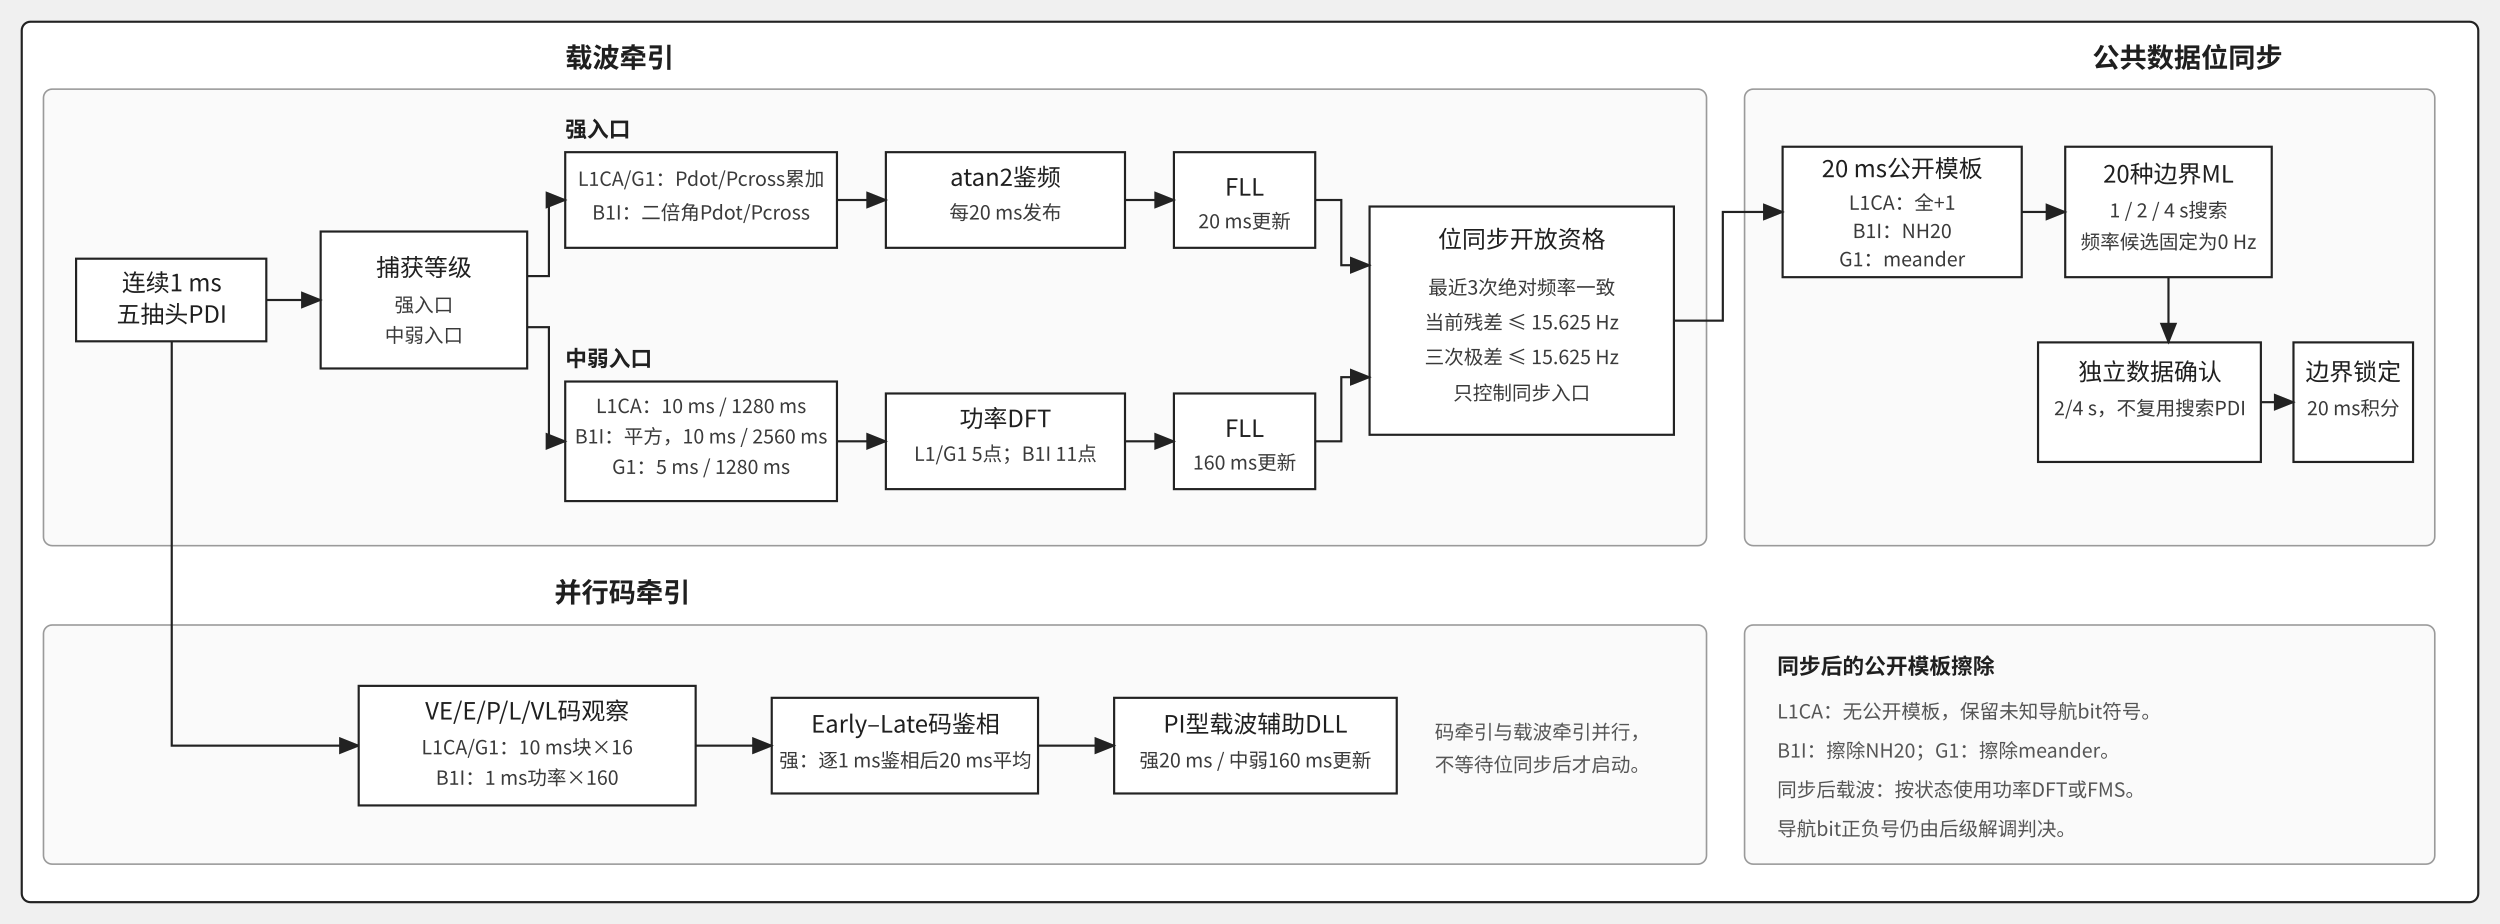
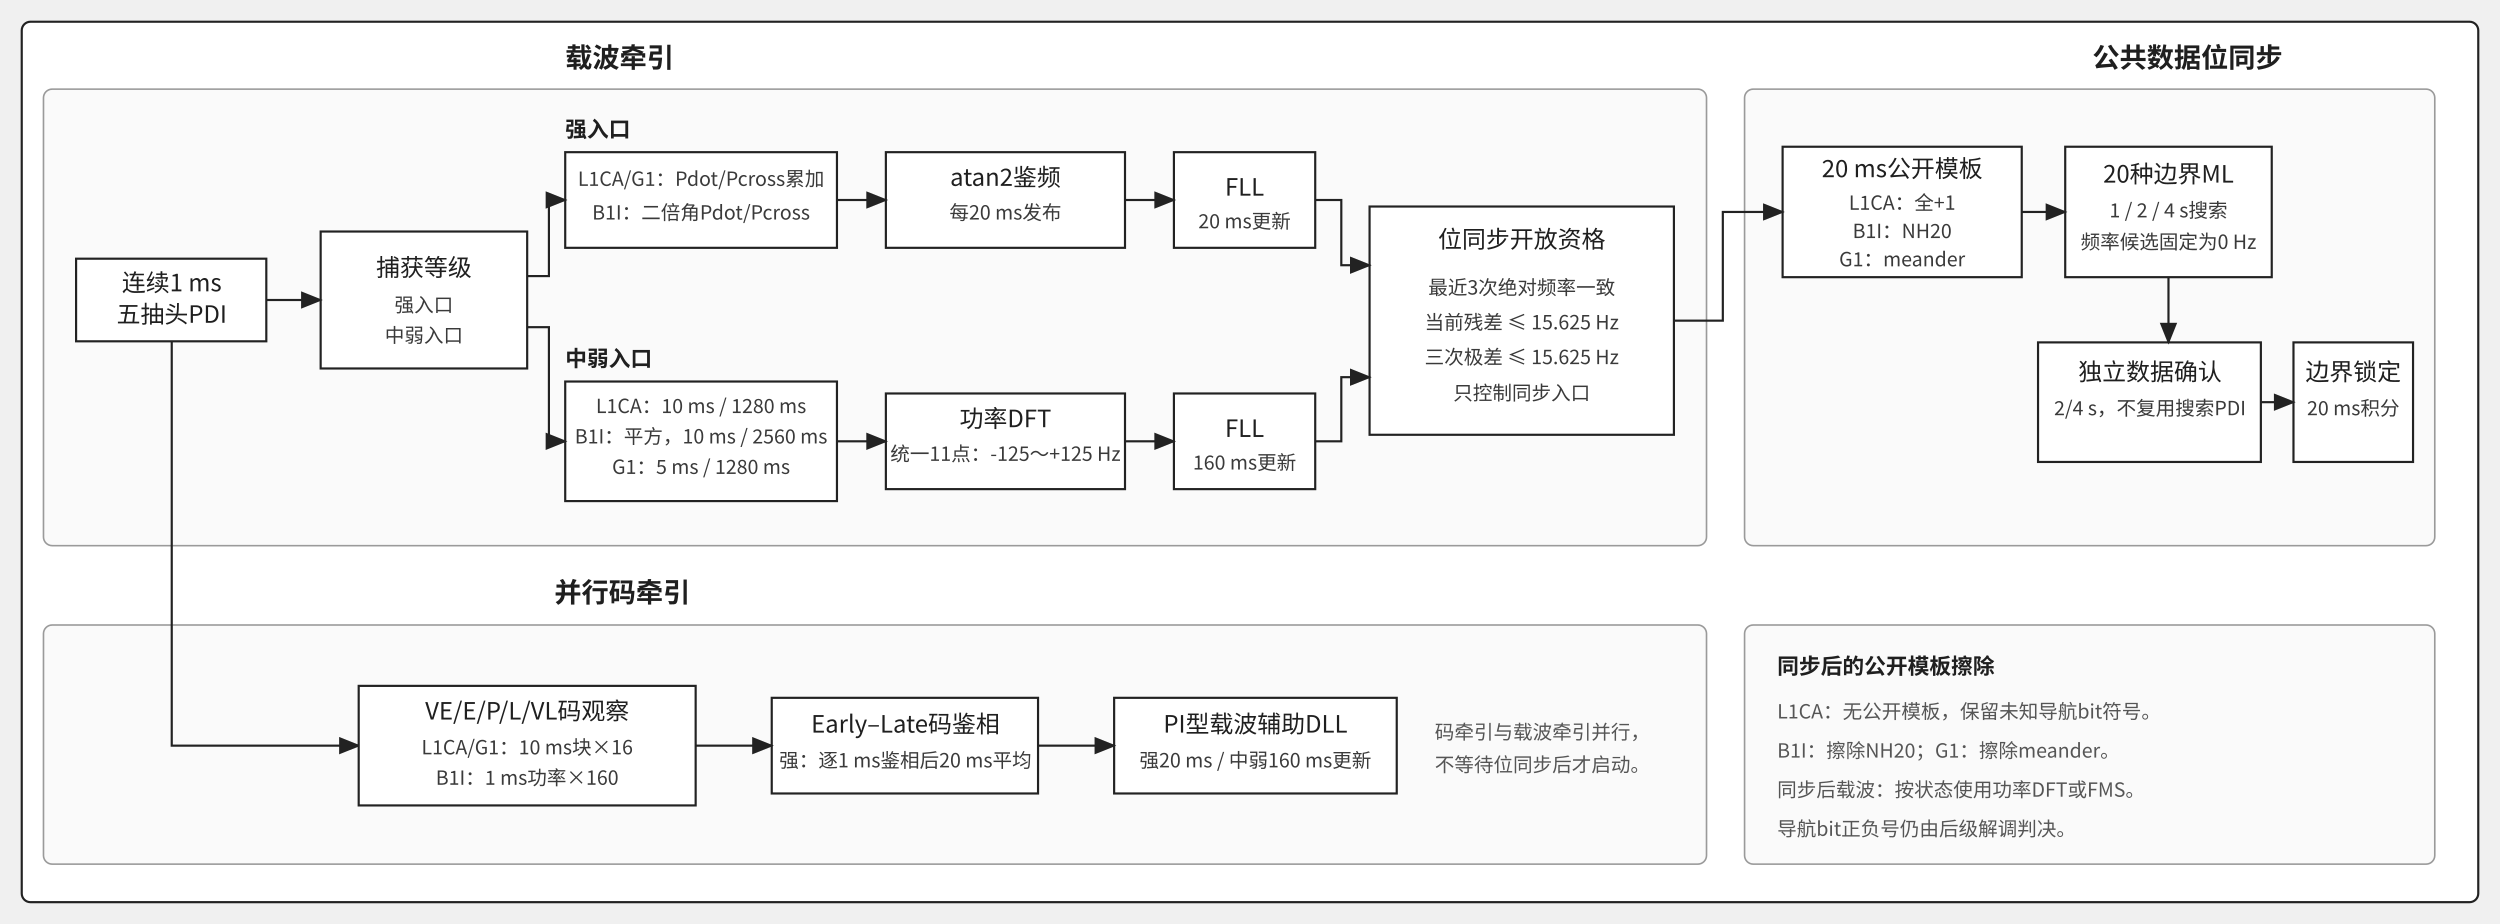
<svg xmlns="http://www.w3.org/2000/svg" width="2300" height="850" viewBox="0 0 2300 850">
  <defs>
    <marker id="arrow" markerWidth="10" markerHeight="8" refX="9" refY="4" orient="auto">
      <path d="M0,0 L10,4 L0,8 Z" fill="#222222" />
    </marker>
    <style>
      .box { fill:#ffffff; stroke:#222222; stroke-width:2; }
      .group { fill:#fafafa; stroke:#9a9a9a; stroke-width:1.5; }
      .line { fill:none; stroke:#222222; stroke-width:2; marker-end:url(#arrow); }
      .title { font:700 25px 'Noto Sans CJK SC','Microsoft YaHei',sans-serif; fill:#1f1f1f; }
      .text { font:22px 'Noto Sans CJK SC','Microsoft YaHei',sans-serif; fill:#1f1f1f; text-anchor:middle; }
      .small { font:18px 'Noto Sans CJK SC','Microsoft YaHei',sans-serif; fill:#3a3a3a; text-anchor:middle; }
      .label { font:700 20px 'Noto Sans CJK SC','Microsoft YaHei',sans-serif; fill:#1f1f1f; }
      .note { font:18px 'Noto Sans CJK SC','Microsoft YaHei',sans-serif; fill:#555555; }
    </style>
  </defs>
  <rect x="20" y="20" width="2260" height="810" rx="8" class="box" />
  <text x="520" y="62" class="title">载波牵引</text>
  <rect x="40" y="82" width="1530" height="420" rx="8" class="group" />
  <rect x="70" y="238" width="175" height="76" class="box" />
  <text x="158" y="268" class="text">连续1 ms</text>
  <text x="158" y="297" class="text">五抽头PDI</text>
  <rect x="295" y="213" width="190" height="126" class="box" />
  <text x="390" y="254" class="text">捕获等级</text>
  <text x="390" y="287" class="small">强入口</text>
  <text x="390" y="315" class="small">中弱入口</text>
  <path d="M245 276 H295" class="line" />
  <text x="520" y="126" class="label">强入口</text>
  <rect x="520" y="140" width="250" height="88" class="box" />
  <text x="645" y="171" class="small">L1CA/G1：Pdot/Pcross累加</text>
  <text x="645" y="202" class="small">B1I：二倍角Pdot/Pcross</text>
  <rect x="815" y="140" width="220" height="88" class="box" />
  <text x="925" y="171" class="text">atan2鉴频</text>
  <text x="925" y="202" class="small">每20 ms发布</text>
  <rect x="1080" y="140" width="130" height="88" class="box" />
  <text x="1145" y="180" class="text">FLL</text>
  <text x="1145" y="210" class="small">20 ms更新</text>
  <text x="520" y="337" class="label">中弱入口</text>
  <rect x="520" y="351" width="250" height="110" class="box" />
  <text x="645" y="380" class="small">L1CA：10 ms / 1280 ms</text>
  <text x="645" y="408" class="small">B1I：平方，10 ms / 2560 ms</text>
  <text x="645" y="436" class="small">G1：5 ms / 1280 ms</text>
  <rect x="815" y="362" width="220" height="88" class="box" />
  <text x="925" y="393" class="text">功率DFT</text>
-   <text x="925" y="424" class="small">L1/G1 5点；B1I 11点</text>
+   <text x="925" y="424" class="small">统一11点：-125～+125 Hz</text>
  <rect x="1080" y="362" width="130" height="88" class="box" />
  <text x="1145" y="402" class="text">FLL</text>
  <text x="1145" y="432" class="small">160 ms更新</text>
  <path d="M485 254 H505 V184 H520" class="line" />
  <path d="M485 301 H505 V406 H520" class="line" />
  <path d="M770 184 H815" class="line" />
  <path d="M1035 184 H1080" class="line" />
  <path d="M770 406 H815" class="line" />
  <path d="M1035 406 H1080" class="line" />
  <rect x="1260" y="190" width="280" height="210" class="box" />
  <text x="1400" y="228" class="text">位同步开放资格</text>
  <text x="1400" y="271" class="small">最近3次绝对频率一致</text>
  <text x="1400" y="303" class="small">当前残差 ≤ 15.625 Hz</text>
  <text x="1400" y="335" class="small">三次极差 ≤ 15.625 Hz</text>
  <text x="1400" y="368" class="small">只控制同步入口</text>
  <path d="M1210 184 H1234 V244 H1260" class="line" />
  <path d="M1210 406 H1234 V347 H1260" class="line" />
  <text x="1925" y="62" class="title">公共数据位同步</text>
  <rect x="1605" y="82" width="635" height="420" rx="8" class="group" />
  <rect x="1640" y="135" width="220" height="120" class="box" />
  <text x="1750" y="163" class="text">20 ms公开模板</text>
  <text x="1750" y="193" class="small">L1CA：全+1</text>
  <text x="1750" y="219" class="small">B1I：NH20</text>
  <text x="1750" y="245" class="small">G1：meander</text>
  <rect x="1900" y="135" width="190" height="120" class="box" />
  <text x="1995" y="168" class="text">20种边界ML</text>
  <text x="1995" y="200" class="small">1 / 2 / 4 s搜索</text>
  <text x="1995" y="229" class="small">频率候选固定为0 Hz</text>
  <rect x="1875" y="315" width="205" height="110" class="box" />
  <text x="1978" y="350" class="text">独立数据确认</text>
  <text x="1978" y="382" class="small">2/4 s，不复用搜索PDI</text>
  <rect x="2110" y="315" width="110" height="110" class="box" />
  <text x="2165" y="350" class="text">边界锁定</text>
  <text x="2165" y="382" class="small">20 ms积分</text>
  <path d="M1540 295 H1585 V195 H1640" class="line" />
  <path d="M1860 195 H1900" class="line" />
  <path d="M1995 255 V315" class="line" />
  <path d="M2080 370 H2110" class="line" />
  <text x="510" y="554" class="title">并行码牵引</text>
  <rect x="40" y="575" width="1530" height="220" rx="8" class="group" />
  <path d="M158 314 V686 H330" class="line" />
  <rect x="330" y="631" width="310" height="110" class="box" />
  <text x="485" y="662" class="text">VE/E/P/L/VL码观察</text>
  <text x="485" y="694" class="small">L1CA/G1：10 ms块×16</text>
  <text x="485" y="722" class="small">B1I：1 ms功率×160</text>
  <rect x="710" y="642" width="245" height="88" class="box" />
  <text x="833" y="674" class="text">Early–Late码鉴相</text>
  <text x="833" y="706" class="small">强：逐1 ms鉴相后20 ms平均</text>
  <rect x="1025" y="642" width="260" height="88" class="box" />
  <text x="1155" y="674" class="text">PI型载波辅助DLL</text>
  <text x="1155" y="706" class="small">强20 ms / 中弱160 ms更新</text>
  <path d="M640 686 H710" class="line" />
  <path d="M955 686 H1025" class="line" />
  <text x="1320" y="680" class="note">码牵引与载波牵引并行，</text>
  <text x="1320" y="710" class="note">不等待位同步后才启动。</text>
  <rect x="1605" y="575" width="635" height="220" rx="8" class="group" />
  <text x="1635" y="620" class="label">同步后的公开模板擦除</text>
  <text x="1635" y="661" class="note">L1CA：无公开模板，保留未知导航bit符号。</text>
  <text x="1635" y="697" class="note">B1I：擦除NH20；G1：擦除meander。</text>
  <text x="1635" y="733" class="note">同步后载波：按状态使用功率DFT或FMS。</text>
  <text x="1635" y="769" class="note">导航bit正负号仍由后级解调判决。</text>
</svg>
